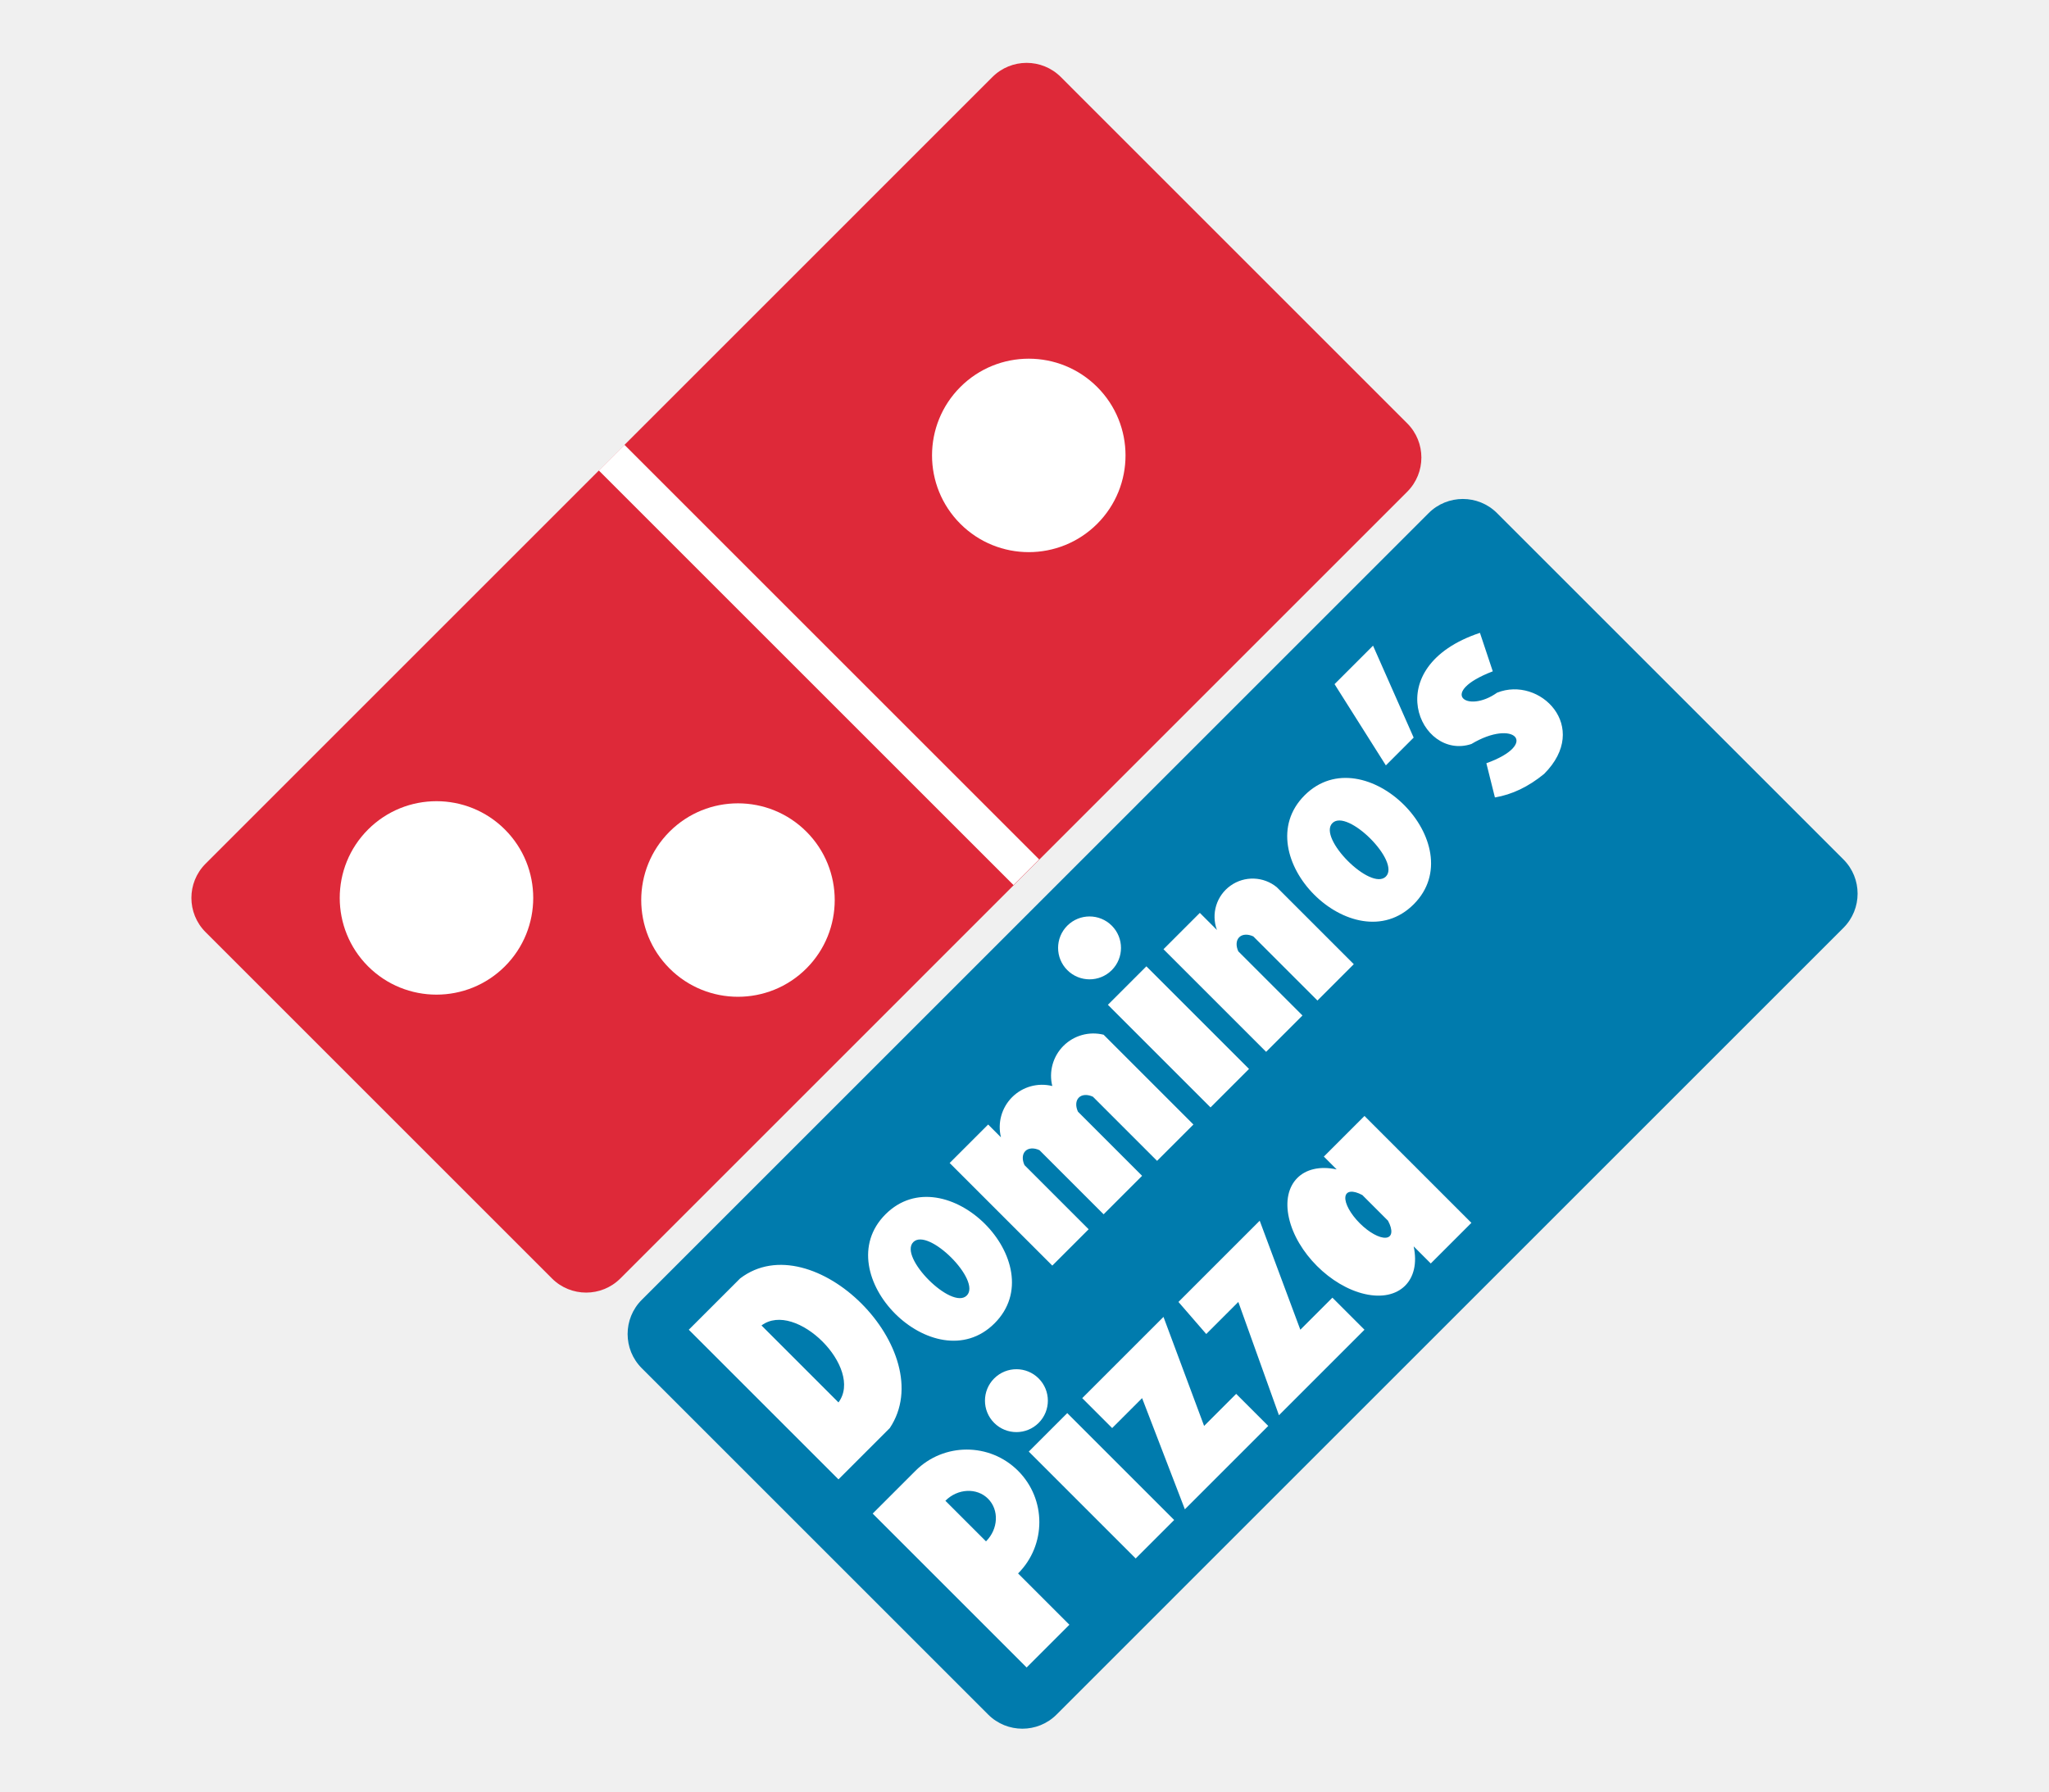
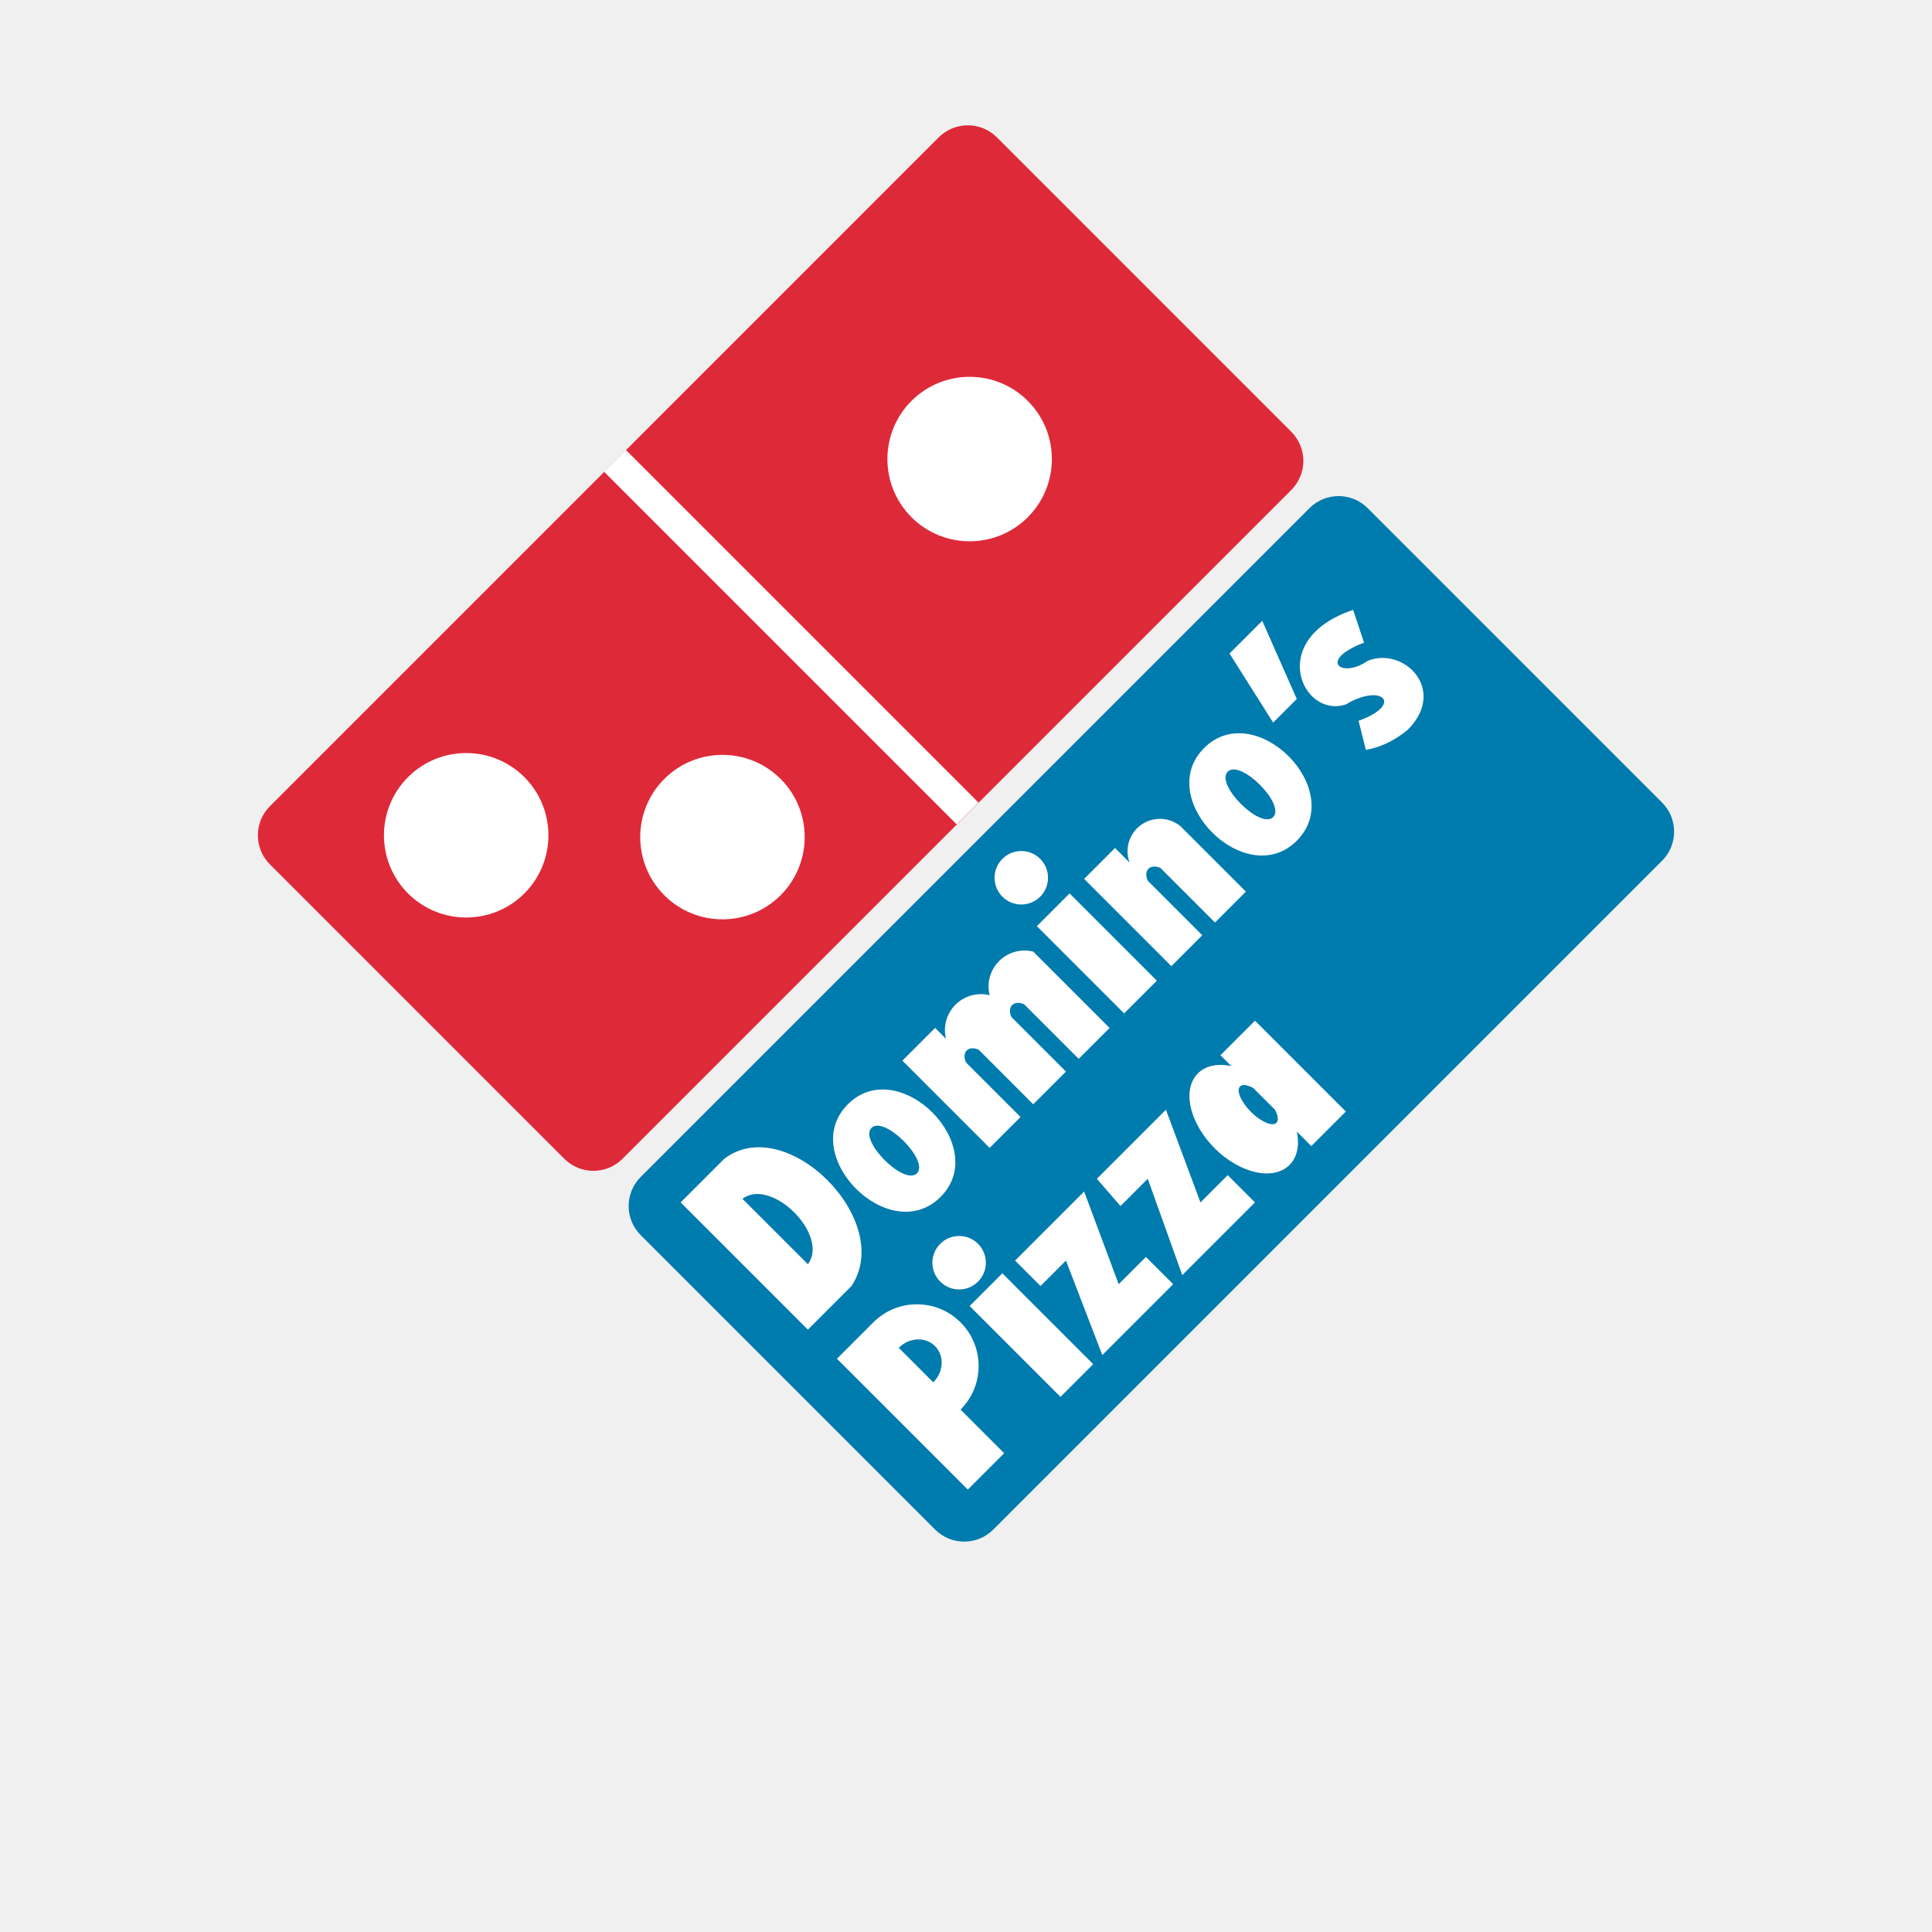
- <svg xmlns="http://www.w3.org/2000/svg" height="238.5" width="272.7" version="1.1" viewBox="0 0 272.7 238.5" id="svg4" xml:space="preserve">
-   <defs id="defs8">
+ <svg xmlns="http://www.w3.org/2000/svg" viewBox="0 0 24 24" width="24pt" height="24pt" version="1.1" id="svg750">
+   <defs id="defs754">
    <clipPath id="_clipPath_1LIRtewAJAWe3urnmRri3E52bacQYDSF">
-       <rect width="500" height="500" id="rect3276" />
+       <rect width="500" height="500" id="rect3276" x="0" y="0" />
    </clipPath>
  </defs>
-   <g style="isolation:isolate" id="g3317" transform="matrix(0.8052062,0,0,0.8052062,-370.3048,-130.3684)">
+   <g style="isolation:isolate" id="g3317" transform="matrix(0.06388214,0,0,0.06388214,-28.19615,-9.450216)">
    <g clip-path="url(#_clipPath_1LIRtewAJAWe3urnmRri3E52bacQYDSF)" id="g3299" transform="translate(379.2236,113.3806)">
      <g id="g3297">
        <path d="M 114.641,191.324 244.697,61.261 c 3.121,-3.121 8.188,-3.121 11.309,0 l 57.253,57.256 c 3.121,3.121 3.121,8.188 0,11.309 L 183.203,259.889 c -3.121,3.121 -8.188,3.121 -11.309,0 l -57.253,-57.256 c -3.121,-3.121 -3.121,-8.188 0,-11.309 z" style="fill:#de2939;stroke:none;stroke-miterlimit:10" id="path3283" />
        <path d="m 141.499,208.288 c -6.242,-6.242 -6.242,-16.378 0,-22.62 6.242,-6.242 16.377,-6.242 22.619,0 6.242,6.242 6.242,16.378 0,22.62 -6.242,6.241 -16.377,6.241 -22.619,0 z" fill="#ffffff" id="path3285" />
        <path d="m 191.331,208.641 c -6.241,-6.242 -6.241,-16.377 0,-22.619 6.242,-6.242 16.378,-6.242 22.62,0 6.242,6.242 6.242,16.377 0,22.619 -6.242,6.242 -16.378,6.242 -22.62,0 z" fill="#ffffff" id="path3287" />
        <path d="m 239.397,135.129 c -6.242,-6.242 -6.242,-16.378 0,-22.62 6.242,-6.242 16.378,-6.242 22.619,0 6.242,6.242 6.242,16.378 0,22.62 -6.241,6.242 -16.377,6.242 -22.619,0 z" fill="#ffffff" id="path3289" />
        <rect x="213.072" y="109.972" width="5.998" height="96.965" transform="matrix(0.707,-0.707,0.707,0.707,-48.759,199.196)" fill="#ffffff" id="rect3291" />
        <path d="M 186.741,263.424 316.797,133.361 c 3.121,-3.121 8.188,-3.121 11.309,0 l 57.253,57.256 c 3.121,3.121 3.121,8.188 0,11.309 L 255.303,331.989 c -3.121,3.121 -8.188,3.121 -11.309,0 l -57.253,-57.256 c -3.121,-3.121 -3.121,-8.188 0,-11.309 z" style="fill:#007bad;stroke:none;stroke-miterlimit:10" id="path3293" />
        <path d="m 219.252,293.109 -24.74,-24.739 8.483,-8.482 c 12.016,-9.19 33.221,12.016 24.739,24.739 z m -12.723,-25.446 12.723,12.723 c 4.241,-5.655 -7.068,-16.964 -12.723,-12.723 z m 20.498,-18.378 c 9.896,-9.896 27.921,8.129 18.025,18.024 -9.896,9.896 -27.92,-8.128 -18.025,-18.024 z m 4.595,4.594 c 2.474,-2.474 11.31,6.362 8.836,8.836 -2.474,2.474 -11.31,-6.362 -8.836,-8.836 z m 6.008,-13.076 6.362,-6.362 2.12,2.12 c -0.594,-2.383 0.105,-4.903 1.842,-6.64 1.737,-1.737 4.257,-2.436 6.641,-1.842 -0.595,-2.383 0.104,-4.903 1.841,-6.64 1.737,-1.737 4.257,-2.436 6.641,-1.842 l 14.844,14.844 -6.009,6.008 -10.602,-10.603 c -0.924,-0.426 -1.817,-0.371 -2.331,0.143 -0.515,0.515 -0.569,1.407 -0.143,2.331 l 10.602,10.603 -6.361,6.362 -10.603,-10.603 c -0.924,-0.426 -1.817,-0.371 -2.331,0.143 -0.514,0.514 -0.569,1.407 -0.143,2.331 l 10.603,10.603 -6.008,6.008 z m 26.154,-26.154 6.361,-6.361 16.965,16.964 -6.362,6.362 z m -6.716,-13.077 c -2.024,2.033 -2.019,5.321 0.011,7.348 2.031,2.027 5.319,2.025 7.348,-0.003 2.028,-2.029 2.03,-5.318 0.003,-7.348 -2.026,-2.031 -5.315,-2.035 -7.347,-0.011 m 15.89,3.902 6.008,-6.008 2.827,2.827 c -0.994,-2.667 -0.076,-5.67 2.241,-7.324 2.316,-1.655 5.455,-1.55 7.655,0.256 l 12.723,12.723 -6.008,6.008 -10.603,-10.602 c -0.924,-0.426 -1.816,-0.372 -2.33,0.143 -0.515,0.514 -0.57,1.407 -0.144,2.331 l 10.603,10.602 -6.008,6.009 z m 23.326,-25.446 c 9.896,-9.896 27.92,8.128 18.024,18.024 -9.896,9.896 -27.92,-8.129 -18.024,-18.024 z m 4.594,4.594 c 2.474,-2.474 11.31,6.362 8.836,8.836 -2.474,2.474 -11.31,-6.362 -8.836,-8.836 z m 0.354,-22.973 6.361,-6.361 6.715,15.197 -4.594,4.595 z m 26.153,-2.12 c -9.189,3.534 -4.241,7.068 0.707,3.534 7.068,-2.827 15.551,5.655 7.775,13.43 q -3.887,3.181 -8.129,3.888 l -1.413,-5.655 c 8.835,-3.181 4.594,-7.422 -2.474,-3.181 -8.482,2.828 -15.551,-12.723 1.413,-18.378 z m -69.978,157.627 -7.069,7.069 -25.446,-25.447 7.068,-7.068 c 4.685,-4.685 12.28,-4.685 16.965,0 4.684,4.684 4.684,12.28 0,16.964 z m -20.499,-20.498 c 2.04,-2.04 5.197,-2.19 7.051,-0.336 1.854,1.854 1.704,5.011 -0.336,7.051 z m 13.784,-8.129 6.361,-6.362 17.672,17.672 -6.362,6.361 z m -5.726,-12.087 c -2.024,2.032 -2.02,5.321 0.011,7.347 2.031,2.027 5.319,2.026 7.348,-0.003 2.028,-2.029 2.03,-5.317 0.003,-7.348 -2.026,-2.03 -5.315,-2.035 -7.347,-0.01 m 14.546,3.265 13.431,-13.43 6.715,18.025 5.301,-5.302 5.301,5.302 -13.783,13.783 -7.069,-18.378 -4.948,4.948 z m 15.905,-15.904 13.43,-13.43 6.715,18.025 5.301,-5.302 5.302,5.302 -14.137,14.137 -6.716,-18.732 -5.301,5.302 z m 38.876,-9.189 c 1.206,5.646 -2.391,9.167 -8.055,7.884 -5.663,-1.283 -11.269,-6.889 -12.552,-12.552 -1.283,-5.663 2.238,-9.261 7.884,-8.055 l -2.121,-2.121 6.716,-6.715 17.671,17.671 -6.715,6.716 z m -4.241,-4.241 c 0.852,1.582 0.713,2.714 -0.345,2.81 -1.059,0.097 -2.799,-0.865 -4.32,-2.386 -1.521,-1.521 -2.482,-3.261 -2.386,-4.319 0.096,-1.059 1.228,-1.198 2.81,-0.346 z" fill-rule="evenodd" fill="#ffffff" id="path3295" />
      </g>
    </g>
  </g>
</svg>
